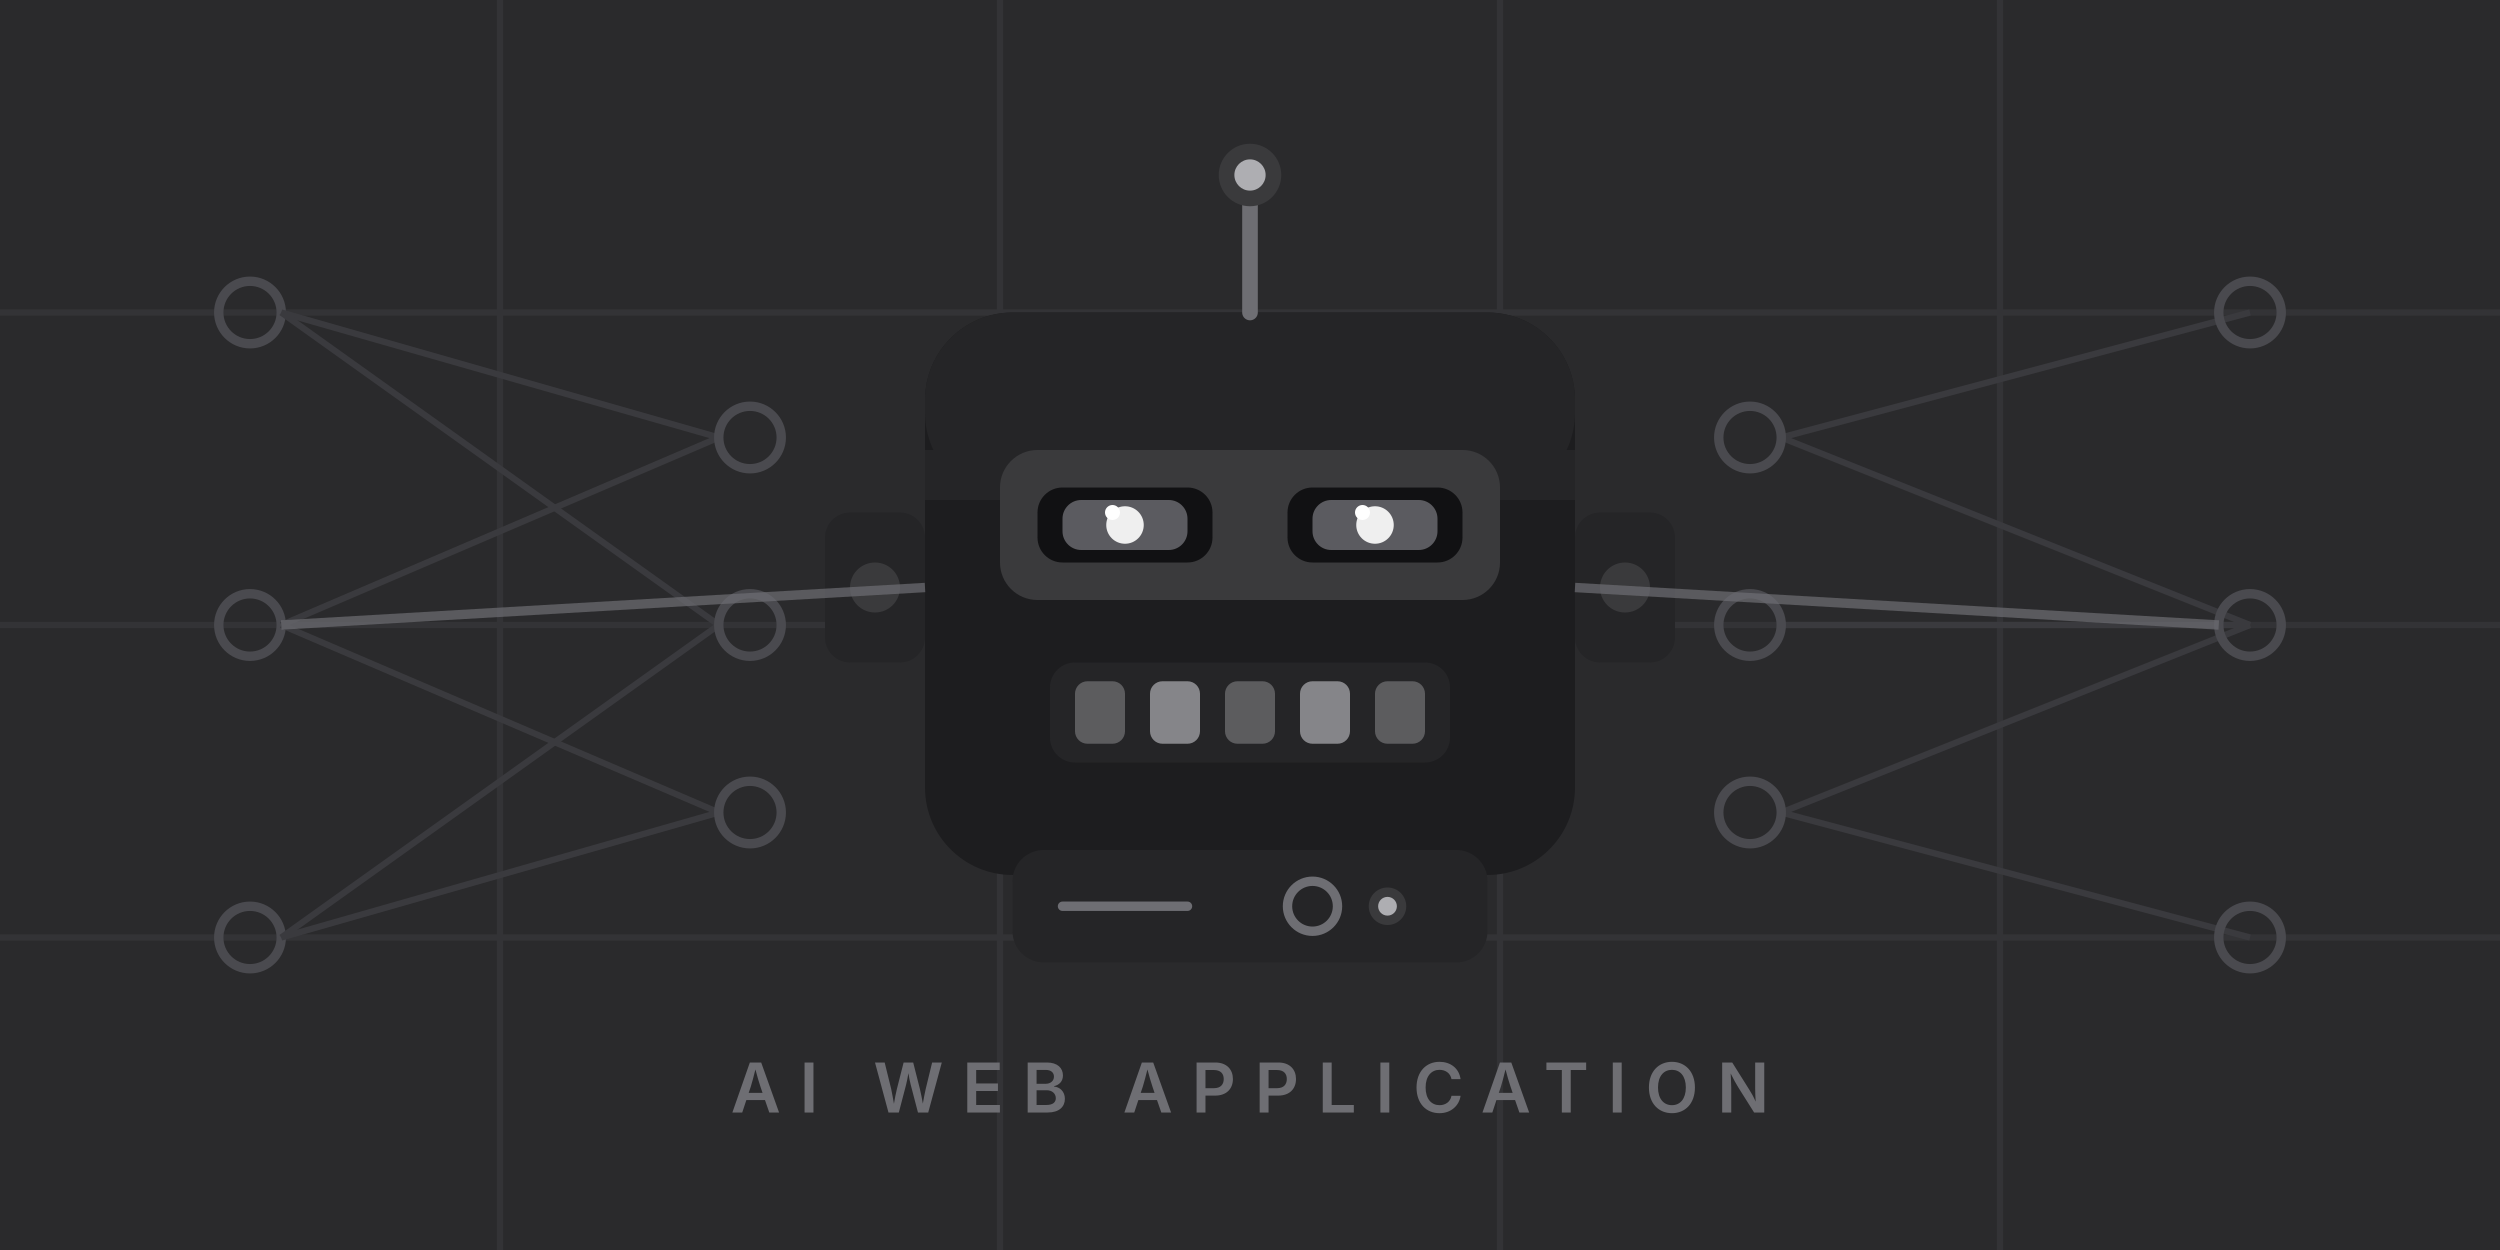
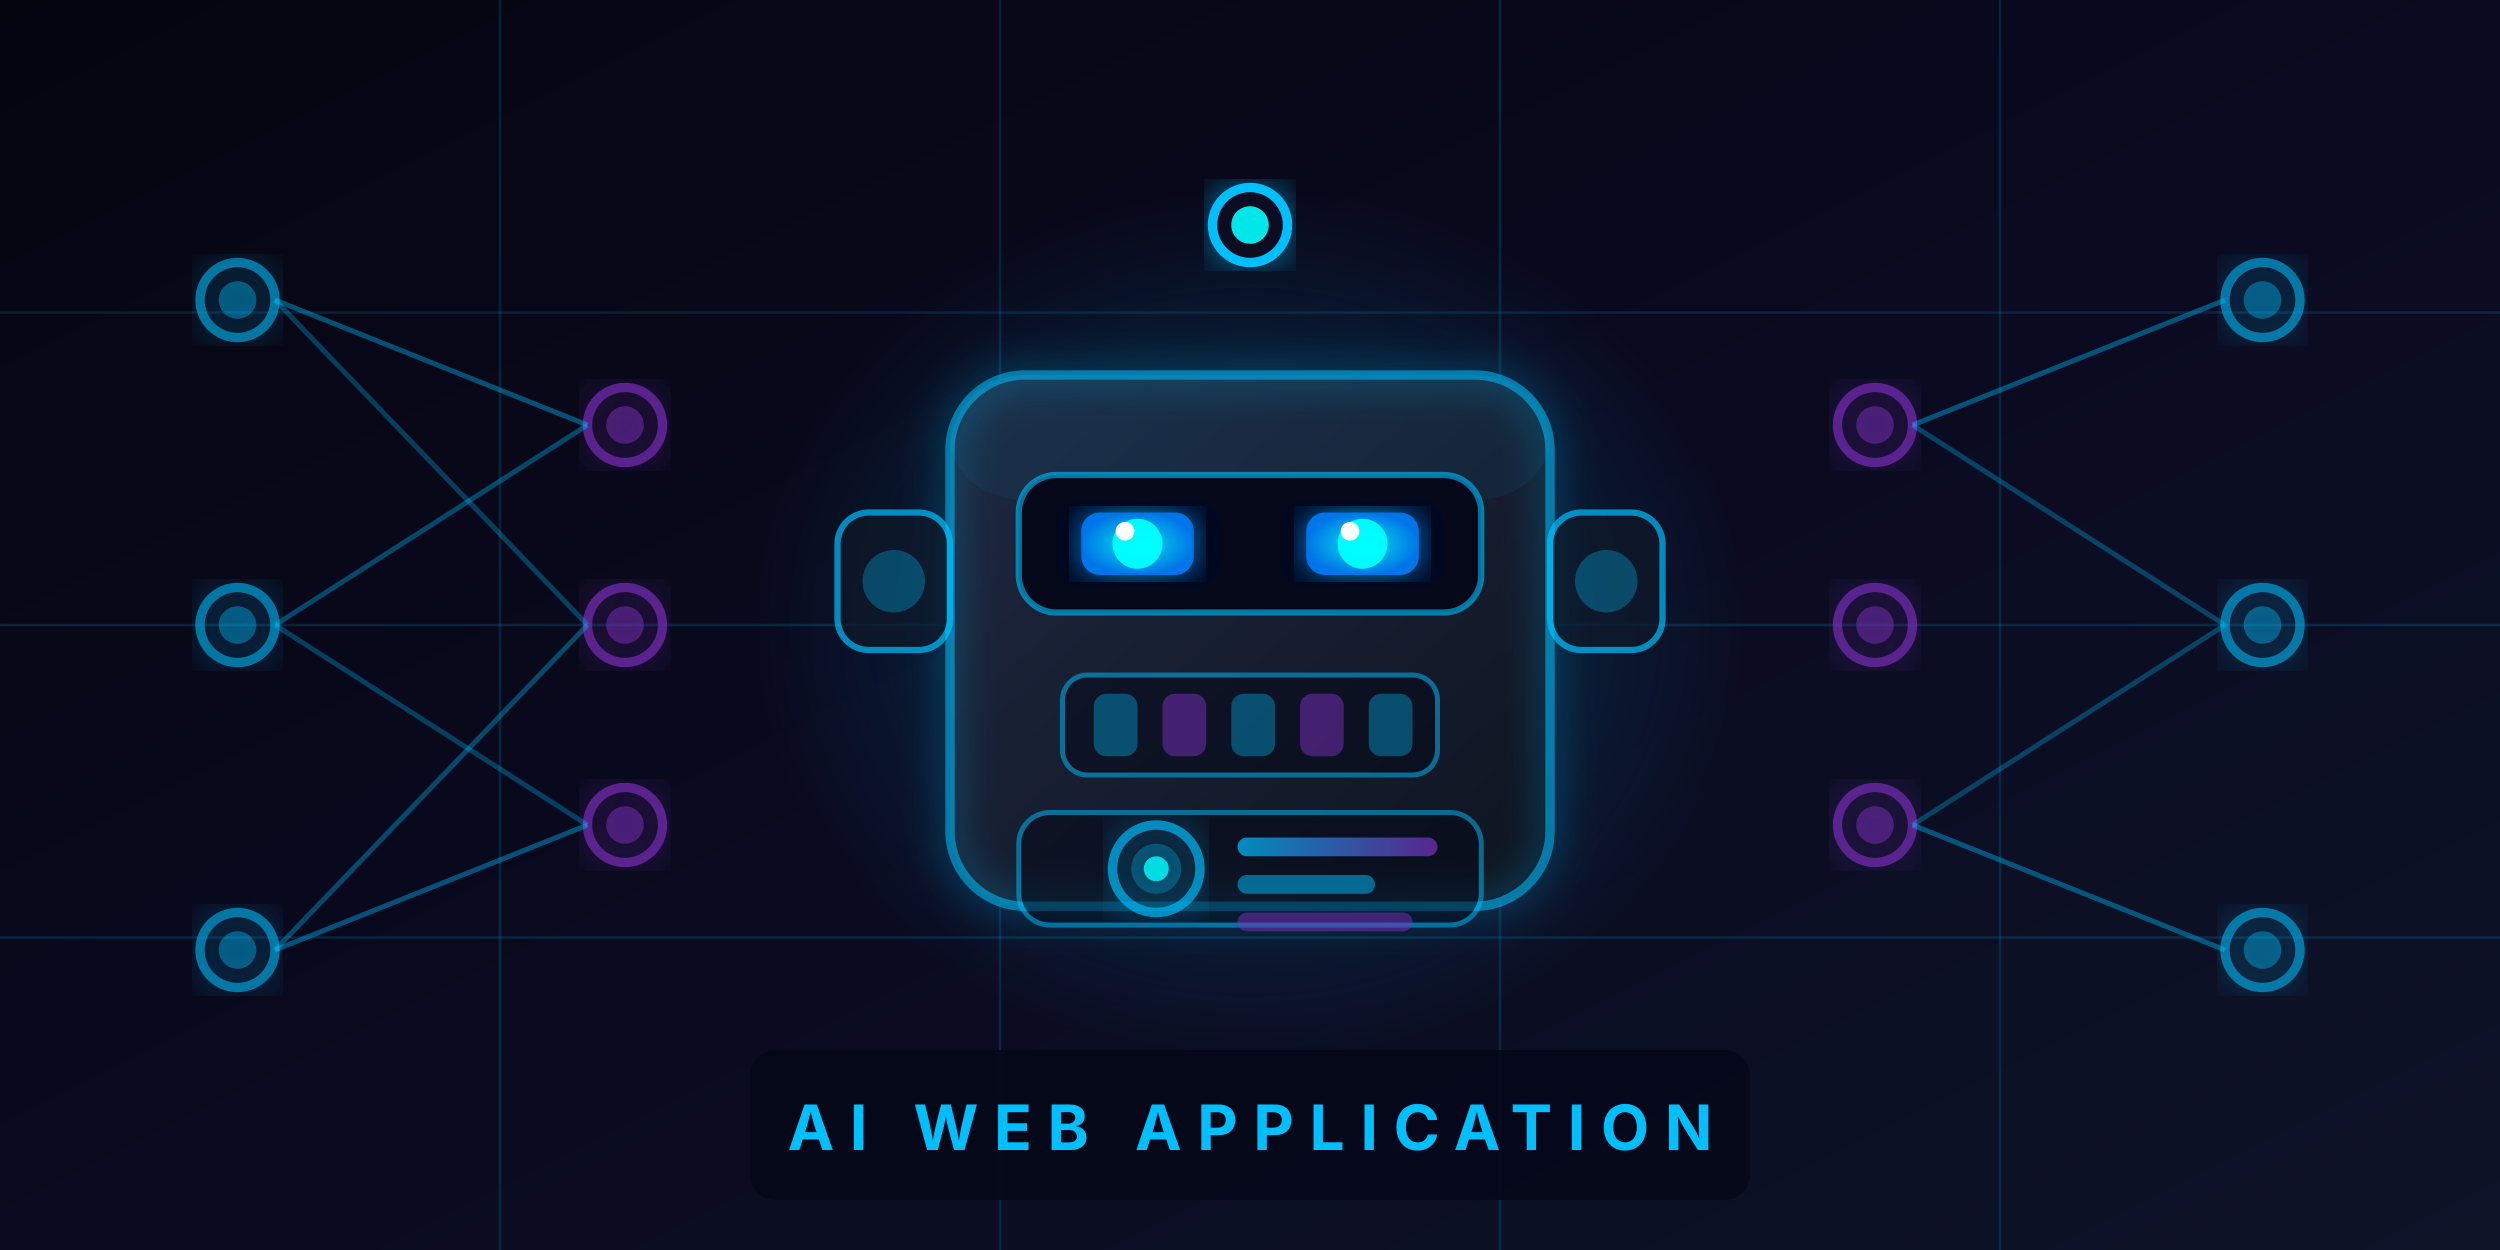
<svg xmlns="http://www.w3.org/2000/svg" viewBox="0 0 400 200">
-   <rect width="400" height="200" fill="#2a2a2c" />
-   <line x1="0" y1="50" x2="400" y2="50" stroke="#333336" stroke-width="1" />
-   <line x1="0" y1="100" x2="400" y2="100" stroke="#333336" stroke-width="1" />
-   <line x1="0" y1="150" x2="400" y2="150" stroke="#333336" stroke-width="1" />
-   <line x1="80" y1="0" x2="80" y2="200" stroke="#333336" stroke-width="1" />
-   <line x1="160" y1="0" x2="160" y2="200" stroke="#333336" stroke-width="1" />
-   <line x1="240" y1="0" x2="240" y2="200" stroke="#333336" stroke-width="1" />
-   <line x1="320" y1="0" x2="320" y2="200" stroke="#333336" stroke-width="1" />
-   <circle cx="40" cy="50" r="5" fill="none" stroke="#4a4a4f" stroke-width="1.5" />
-   <circle cx="40" cy="100" r="5" fill="none" stroke="#4a4a4f" stroke-width="1.5" />
-   <circle cx="40" cy="150" r="5" fill="none" stroke="#4a4a4f" stroke-width="1.5" />
-   <line x1="45" y1="50" x2="115" y2="70" stroke="#3a3a3e" stroke-width="1" />
-   <line x1="45" y1="50" x2="115" y2="100" stroke="#3a3a3e" stroke-width="1" />
-   <line x1="45" y1="100" x2="115" y2="70" stroke="#3a3a3e" stroke-width="1" />
-   <line x1="45" y1="100" x2="115" y2="130" stroke="#3a3a3e" stroke-width="1" />
-   <line x1="45" y1="150" x2="115" y2="100" stroke="#3a3a3e" stroke-width="1" />
-   <line x1="45" y1="150" x2="115" y2="130" stroke="#3a3a3e" stroke-width="1" />
-   <line x1="285" y1="70" x2="360" y2="50" stroke="#3a3a3e" stroke-width="1" />
-   <line x1="285" y1="100" x2="360" y2="100" stroke="#3a3a3e" stroke-width="1" />
-   <line x1="285" y1="130" x2="360" y2="150" stroke="#3a3a3e" stroke-width="1" />
-   <line x1="285" y1="70" x2="360" y2="100" stroke="#3a3a3e" stroke-width="1" />
-   <line x1="285" y1="130" x2="360" y2="100" stroke="#3a3a3e" stroke-width="1" />
-   <circle cx="120" cy="70" r="5" fill="none" stroke="#4a4a4f" stroke-width="1.5" />
-   <circle cx="120" cy="100" r="5" fill="none" stroke="#4a4a4f" stroke-width="1.5" />
-   <circle cx="120" cy="130" r="5" fill="none" stroke="#4a4a4f" stroke-width="1.5" />
-   <circle cx="280" cy="70" r="5" fill="none" stroke="#4a4a4f" stroke-width="1.5" />
-   <circle cx="280" cy="100" r="5" fill="none" stroke="#4a4a4f" stroke-width="1.5" />
-   <circle cx="280" cy="130" r="5" fill="none" stroke="#4a4a4f" stroke-width="1.5" />
-   <circle cx="360" cy="50" r="5" fill="none" stroke="#4a4a4f" stroke-width="1.5" />
-   <circle cx="360" cy="100" r="5" fill="none" stroke="#4a4a4f" stroke-width="1.5" />
-   <circle cx="360" cy="150" r="5" fill="none" stroke="#4a4a4f" stroke-width="1.5" />
-   <rect x="148" y="50" width="104" height="90" rx="14" fill="#1d1d1f" />
-   <rect x="148" y="50" width="104" height="30" rx="14" fill="#252527" />
-   <rect x="148" y="72" width="104" height="8" fill="#252527" />
-   <line x1="200" y1="50" x2="200" y2="32" stroke="#6e6e73" stroke-width="2.5" stroke-linecap="round" />
-   <circle cx="200" cy="28" r="5" fill="#3a3a3c" />
-   <circle cx="200" cy="28" r="2.5" fill="#aeaeb2" />
-   <rect x="132" y="82" width="16" height="24" rx="4" fill="#252527" />
-   <rect x="252" y="82" width="16" height="24" rx="4" fill="#252527" />
-   <circle cx="140" cy="94" r="4" fill="#3a3a3c" />
-   <circle cx="260" cy="94" r="4" fill="#3a3a3c" />
-   <rect x="160" y="72" width="80" height="24" rx="6" fill="#3a3a3c" />
-   <rect x="166" y="78" width="28" height="12" rx="4" fill="#111113" />
-   <rect x="170" y="80" width="20" height="8" rx="3" fill="#6e6e73" opacity="0.8" />
-   <circle cx="180" cy="84" r="3" fill="white" opacity="0.9" />
-   <circle cx="178" cy="82" r="1.2" fill="white" />
-   <rect x="206" y="78" width="28" height="12" rx="4" fill="#111113" />
-   <rect x="210" y="80" width="20" height="8" rx="3" fill="#6e6e73" opacity="0.8" />
-   <circle cx="220" cy="84" r="3" fill="white" opacity="0.9" />
-   <circle cx="218" cy="82" r="1.2" fill="white" />
-   <rect x="168" y="106" width="64" height="16" rx="4" fill="#252527" />
-   <rect x="172" y="109" width="8" height="10" rx="2" fill="#aeaeb2" opacity="0.4" />
-   <rect x="184" y="109" width="8" height="10" rx="2" fill="#aeaeb2" opacity="0.7" />
-   <rect x="196" y="109" width="8" height="10" rx="2" fill="#aeaeb2" opacity="0.4" />
-   <rect x="208" y="109" width="8" height="10" rx="2" fill="#aeaeb2" opacity="0.7" />
-   <rect x="220" y="109" width="8" height="10" rx="2" fill="#aeaeb2" opacity="0.4" />
-   <rect x="162" y="136" width="76" height="18" rx="5" fill="#252527" />
-   <line x1="170" y1="145" x2="190" y2="145" stroke="#6e6e73" stroke-width="1.5" stroke-linecap="round" />
-   <circle cx="210" cy="145" r="4" fill="none" stroke="#6e6e73" stroke-width="1.5" />
-   <circle cx="222" cy="145" r="3" fill="#3a3a3c" />
-   <circle cx="222" cy="145" r="1.5" fill="#aeaeb2" />
-   <line x1="45" y1="100" x2="148" y2="94" stroke="#6e6e73" stroke-width="1.5" opacity="0.7" />
-   <line x1="252" y1="94" x2="355" y2="100" stroke="#6e6e73" stroke-width="1.5" opacity="0.7" />
-   <text x="200" y="178" font-family="-apple-system, sans-serif" font-size="11" font-weight="600" fill="#6e6e73" text-anchor="middle" letter-spacing="3">AI WEB APPLICATION</text>
+   <defs>
+     <linearGradient id="bgGrad" x1="0%" y1="0%" x2="100%" y2="100%">
+       <stop offset="0%" stop-color="#050510" />
+       <stop offset="50%" stop-color="#0a0a20" />
+       <stop offset="100%" stop-color="#0d1428" />
+     </linearGradient>
+     <radialGradient id="robotGlow" cx="50%" cy="50%" r="50%">
+       <stop offset="0%" stop-color="#00BFFF" stop-opacity="0.25" />
+       <stop offset="100%" stop-color="#00BFFF" stop-opacity="0" />
+     </radialGradient>
+     <radialGradient id="eyeGlow" cx="50%" cy="50%" r="50%">
+       <stop offset="0%" stop-color="#00FFFF" />
+       <stop offset="100%" stop-color="#0080FF" />
+     </radialGradient>
+     <linearGradient id="bodyMetalGrad" x1="0%" y1="0%" x2="100%" y2="100%">
+       <stop offset="0%" stop-color="#1e2840" />
+       <stop offset="100%" stop-color="#0e1420" />
+     </linearGradient>
+     <linearGradient id="accentGrad" x1="0%" y1="0%" x2="100%" y2="0%">
+       <stop offset="0%" stop-color="#00BFFF" />
+       <stop offset="100%" stop-color="#7B2FBE" />
+     </linearGradient>
+     <filter id="cyanGlow">
+       <feGaussianBlur stdDeviation="3" result="b" />
+       <feMerge>
+         <feMergeNode in="b" />
+         <feMergeNode in="SourceGraphic" />
+       </feMerge>
+     </filter>
+     <filter id="softBlur">
+       <feGaussianBlur stdDeviation="8" />
+     </filter>
+   </defs>
+   <rect width="400" height="200" fill="url(#bgGrad)" />
+   <line x1="0" y1="50" x2="400" y2="50" stroke="#00BFFF" stroke-width="0.4" opacity="0.15" />
+   <line x1="0" y1="100" x2="400" y2="100" stroke="#00BFFF" stroke-width="0.4" opacity="0.15" />
+   <line x1="0" y1="150" x2="400" y2="150" stroke="#00BFFF" stroke-width="0.4" opacity="0.15" />
+   <line x1="80" y1="0" x2="80" y2="200" stroke="#00BFFF" stroke-width="0.4" opacity="0.15" />
+   <line x1="160" y1="0" x2="160" y2="200" stroke="#00BFFF" stroke-width="0.4" opacity="0.15" />
+   <line x1="240" y1="0" x2="240" y2="200" stroke="#00BFFF" stroke-width="0.4" opacity="0.15" />
+   <line x1="320" y1="0" x2="320" y2="200" stroke="#00BFFF" stroke-width="0.4" opacity="0.15" />
+   <circle cx="38" cy="48" r="6" fill="none" stroke="#00BFFF" stroke-width="1.5" opacity="0.6" filter="url(#cyanGlow)" />
+   <circle cx="38" cy="100" r="6" fill="none" stroke="#00BFFF" stroke-width="1.5" opacity="0.6" filter="url(#cyanGlow)" />
+   <circle cx="38" cy="152" r="6" fill="none" stroke="#00BFFF" stroke-width="1.5" opacity="0.6" filter="url(#cyanGlow)" />
+   <circle cx="38" cy="48" r="3" fill="#00BFFF" opacity="0.4" />
+   <circle cx="38" cy="100" r="3" fill="#00BFFF" opacity="0.4" />
+   <circle cx="38" cy="152" r="3" fill="#00BFFF" opacity="0.4" />
+   <circle cx="100" cy="68" r="6" fill="none" stroke="#7B2FBE" stroke-width="1.5" opacity="0.7" filter="url(#cyanGlow)" />
+   <circle cx="100" cy="100" r="6" fill="none" stroke="#7B2FBE" stroke-width="1.5" opacity="0.7" filter="url(#cyanGlow)" />
+   <circle cx="100" cy="132" r="6" fill="none" stroke="#7B2FBE" stroke-width="1.5" opacity="0.7" filter="url(#cyanGlow)" />
+   <circle cx="100" cy="68" r="3" fill="#7B2FBE" opacity="0.5" />
+   <circle cx="100" cy="100" r="3" fill="#7B2FBE" opacity="0.5" />
+   <circle cx="100" cy="132" r="3" fill="#7B2FBE" opacity="0.5" />
+   <circle cx="300" cy="68" r="6" fill="none" stroke="#7B2FBE" stroke-width="1.5" opacity="0.7" filter="url(#cyanGlow)" />
+   <circle cx="300" cy="100" r="6" fill="none" stroke="#7B2FBE" stroke-width="1.5" opacity="0.7" filter="url(#cyanGlow)" />
+   <circle cx="300" cy="132" r="6" fill="none" stroke="#7B2FBE" stroke-width="1.5" opacity="0.7" filter="url(#cyanGlow)" />
+   <circle cx="300" cy="68" r="3" fill="#7B2FBE" opacity="0.5" />
+   <circle cx="300" cy="100" r="3" fill="#7B2FBE" opacity="0.5" />
+   <circle cx="300" cy="132" r="3" fill="#7B2FBE" opacity="0.5" />
+   <circle cx="362" cy="48" r="6" fill="none" stroke="#00BFFF" stroke-width="1.5" opacity="0.6" filter="url(#cyanGlow)" />
+   <circle cx="362" cy="100" r="6" fill="none" stroke="#00BFFF" stroke-width="1.5" opacity="0.6" filter="url(#cyanGlow)" />
+   <circle cx="362" cy="152" r="6" fill="none" stroke="#00BFFF" stroke-width="1.5" opacity="0.6" filter="url(#cyanGlow)" />
+   <circle cx="362" cy="48" r="3" fill="#00BFFF" opacity="0.4" />
+   <circle cx="362" cy="100" r="3" fill="#00BFFF" opacity="0.4" />
+   <circle cx="362" cy="152" r="3" fill="#00BFFF" opacity="0.4" />
+   <line x1="44" y1="48" x2="94" y2="68" stroke="#00BFFF" stroke-width="0.8" opacity="0.4" />
+   <line x1="44" y1="48" x2="94" y2="100" stroke="#00BFFF" stroke-width="0.8" opacity="0.3" />
+   <line x1="44" y1="100" x2="94" y2="68" stroke="#00BFFF" stroke-width="0.8" opacity="0.35" />
+   <line x1="44" y1="100" x2="94" y2="100" stroke="#00BFFF" stroke-width="1" opacity="0.5" filter="url(#cyanGlow)" />
+   <line x1="44" y1="100" x2="94" y2="132" stroke="#00BFFF" stroke-width="0.8" opacity="0.3" />
+   <line x1="44" y1="152" x2="94" y2="100" stroke="#00BFFF" stroke-width="0.8" opacity="0.35" />
+   <line x1="44" y1="152" x2="94" y2="132" stroke="#00BFFF" stroke-width="0.8" opacity="0.4" />
+   <line x1="306" y1="68" x2="356" y2="48" stroke="#00BFFF" stroke-width="0.8" opacity="0.4" />
+   <line x1="306" y1="100" x2="356" y2="100" stroke="#00BFFF" stroke-width="1" opacity="0.5" filter="url(#cyanGlow)" />
+   <line x1="306" y1="132" x2="356" y2="152" stroke="#00BFFF" stroke-width="0.8" opacity="0.4" />
+   <line x1="306" y1="68" x2="356" y2="100" stroke="#00BFFF" stroke-width="0.8" opacity="0.3" />
+   <line x1="306" y1="132" x2="356" y2="100" stroke="#00BFFF" stroke-width="0.8" opacity="0.3" />
+   <ellipse cx="200" cy="100" rx="80" ry="70" fill="url(#robotGlow)" />
+   <rect x="152" y="60" width="96" height="85" rx="12" fill="url(#bodyMetalGrad)" />
+   <rect x="152" y="60" width="96" height="85" rx="12" fill="none" stroke="#00BFFF" stroke-width="1.5" opacity="0.6" filter="url(#cyanGlow)" />
+   <rect x="152" y="60" width="96" height="20" rx="12" fill="#00BFFF" opacity="0.06" />
+   <line x1="200" y1="60" x2="200" y2="40" stroke="#00BFFF" stroke-width="2.5" stroke-linecap="round" filter="url(#cyanGlow)" />
+   <circle cx="200" cy="36" r="6" fill="#0a0a20" stroke="#00BFFF" stroke-width="1.5" filter="url(#cyanGlow)" />
+   <circle cx="200" cy="36" r="3" fill="#00FFFF" opacity="0.9" />
+   <rect x="134" y="82" width="18" height="22" rx="5" fill="#0e1828" stroke="#00BFFF" stroke-width="1" opacity="0.7" />
+   <rect x="248" y="82" width="18" height="22" rx="5" fill="#0e1828" stroke="#00BFFF" stroke-width="1" opacity="0.7" />
+   <circle cx="143" cy="93" r="5" fill="#00BFFF" opacity="0.3" />
+   <circle cx="257" cy="93" r="5" fill="#00BFFF" opacity="0.3" />
+   <rect x="163" y="76" width="74" height="22" rx="6" fill="#040818" />
+   <rect x="163" y="76" width="74" height="22" rx="6" fill="none" stroke="#00BFFF" stroke-width="1" opacity="0.6" />
+   <rect x="169" y="80" width="26" height="14" rx="4" fill="#000820" />
+   <rect x="173" y="82" width="18" height="10" rx="3" fill="url(#eyeGlow)" opacity="0.9" filter="url(#cyanGlow)" />
+   <circle cx="182" cy="87" r="4" fill="#00FFFF" opacity="0.95" />
+   <circle cx="180" cy="85" r="1.5" fill="white" />
+   <rect x="205" y="80" width="26" height="14" rx="4" fill="#000820" />
+   <rect x="209" y="82" width="18" height="10" rx="3" fill="url(#eyeGlow)" opacity="0.9" filter="url(#cyanGlow)" />
+   <circle cx="218" cy="87" r="4" fill="#00FFFF" opacity="0.95" />
+   <circle cx="216" cy="85" r="1.5" fill="white" />
+   <rect x="170" y="108" width="60" height="16" rx="4" fill="#040818" stroke="#00BFFF" stroke-width="0.8" opacity="0.5" />
+   <rect x="175" y="111" width="7" height="10" rx="2" fill="#00BFFF" opacity="0.35" />
+   <rect x="186" y="111" width="7" height="10" rx="2" fill="#7B2FBE" opacity="0.5" />
+   <rect x="197" y="111" width="7" height="10" rx="2" fill="#00BFFF" opacity="0.35" />
+   <rect x="208" y="111" width="7" height="10" rx="2" fill="#7B2FBE" opacity="0.5" />
+   <rect x="219" y="111" width="7" height="10" rx="2" fill="#00BFFF" opacity="0.35" />
+   <rect x="163" y="130" width="74" height="18" rx="5" fill="#040818" stroke="#00BFFF" stroke-width="0.8" opacity="0.5" />
+   <circle cx="185" cy="139" r="7" fill="none" stroke="#00BFFF" stroke-width="1.5" opacity="0.7" filter="url(#cyanGlow)" />
+   <circle cx="185" cy="139" r="4" fill="#00BFFF" opacity="0.3" />
+   <circle cx="185" cy="139" r="2" fill="#00FFFF" opacity="0.8" />
+   <rect x="198" y="134" width="32" height="3" rx="1.5" fill="url(#accentGrad)" opacity="0.7" />
+   <rect x="198" y="140" width="22" height="3" rx="1.5" fill="#00BFFF" opacity="0.5" />
+   <rect x="198" y="146" width="28" height="3" rx="1.5" fill="#7B2FBE" opacity="0.5" />
+   <line x1="106" y1="100" x2="152" y2="100" stroke="url(#accentGrad)" stroke-width="1.5" opacity="0.8" filter="url(#cyanGlow)" />
+   <line x1="248" y1="100" x2="294" y2="100" stroke="url(#accentGrad)" stroke-width="1.5" opacity="0.8" filter="url(#cyanGlow)" />
+   <rect x="120" y="168" width="160" height="24" rx="4" fill="#040818" opacity="0.9" />
+   <text x="200" y="184" font-family="-apple-system, BlinkMacSystemFont, sans-serif" font-size="10" font-weight="700" fill="#00BFFF" text-anchor="middle" letter-spacing="2.5">AI WEB APPLICATION</text>
</svg>
